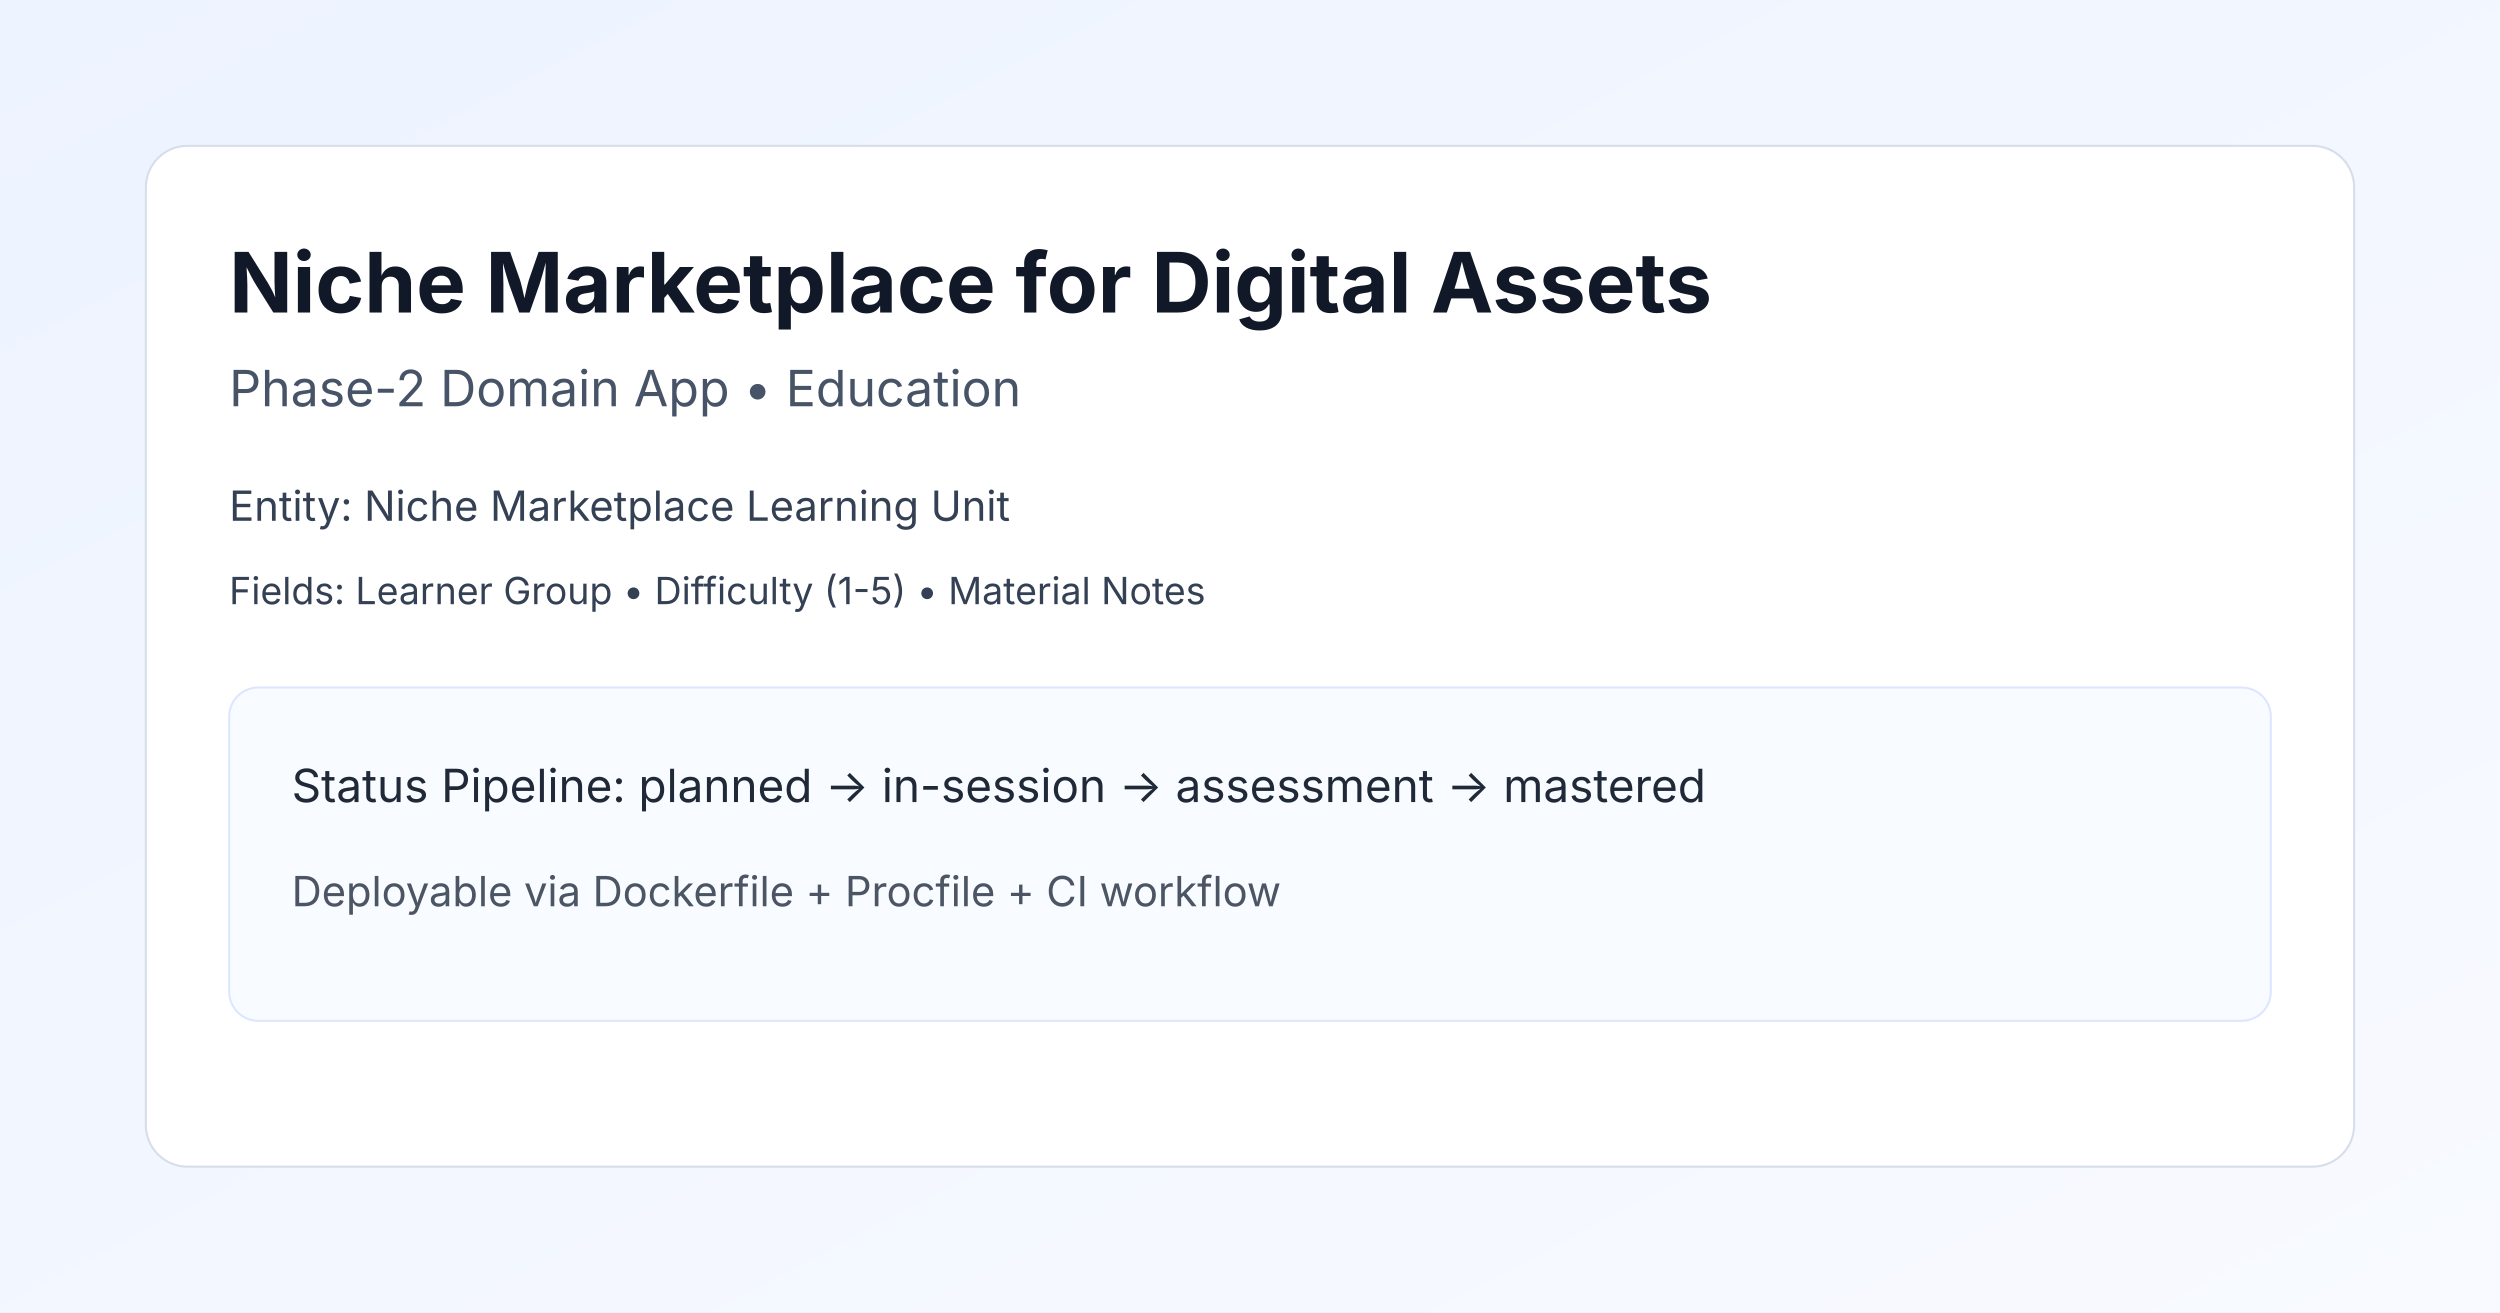
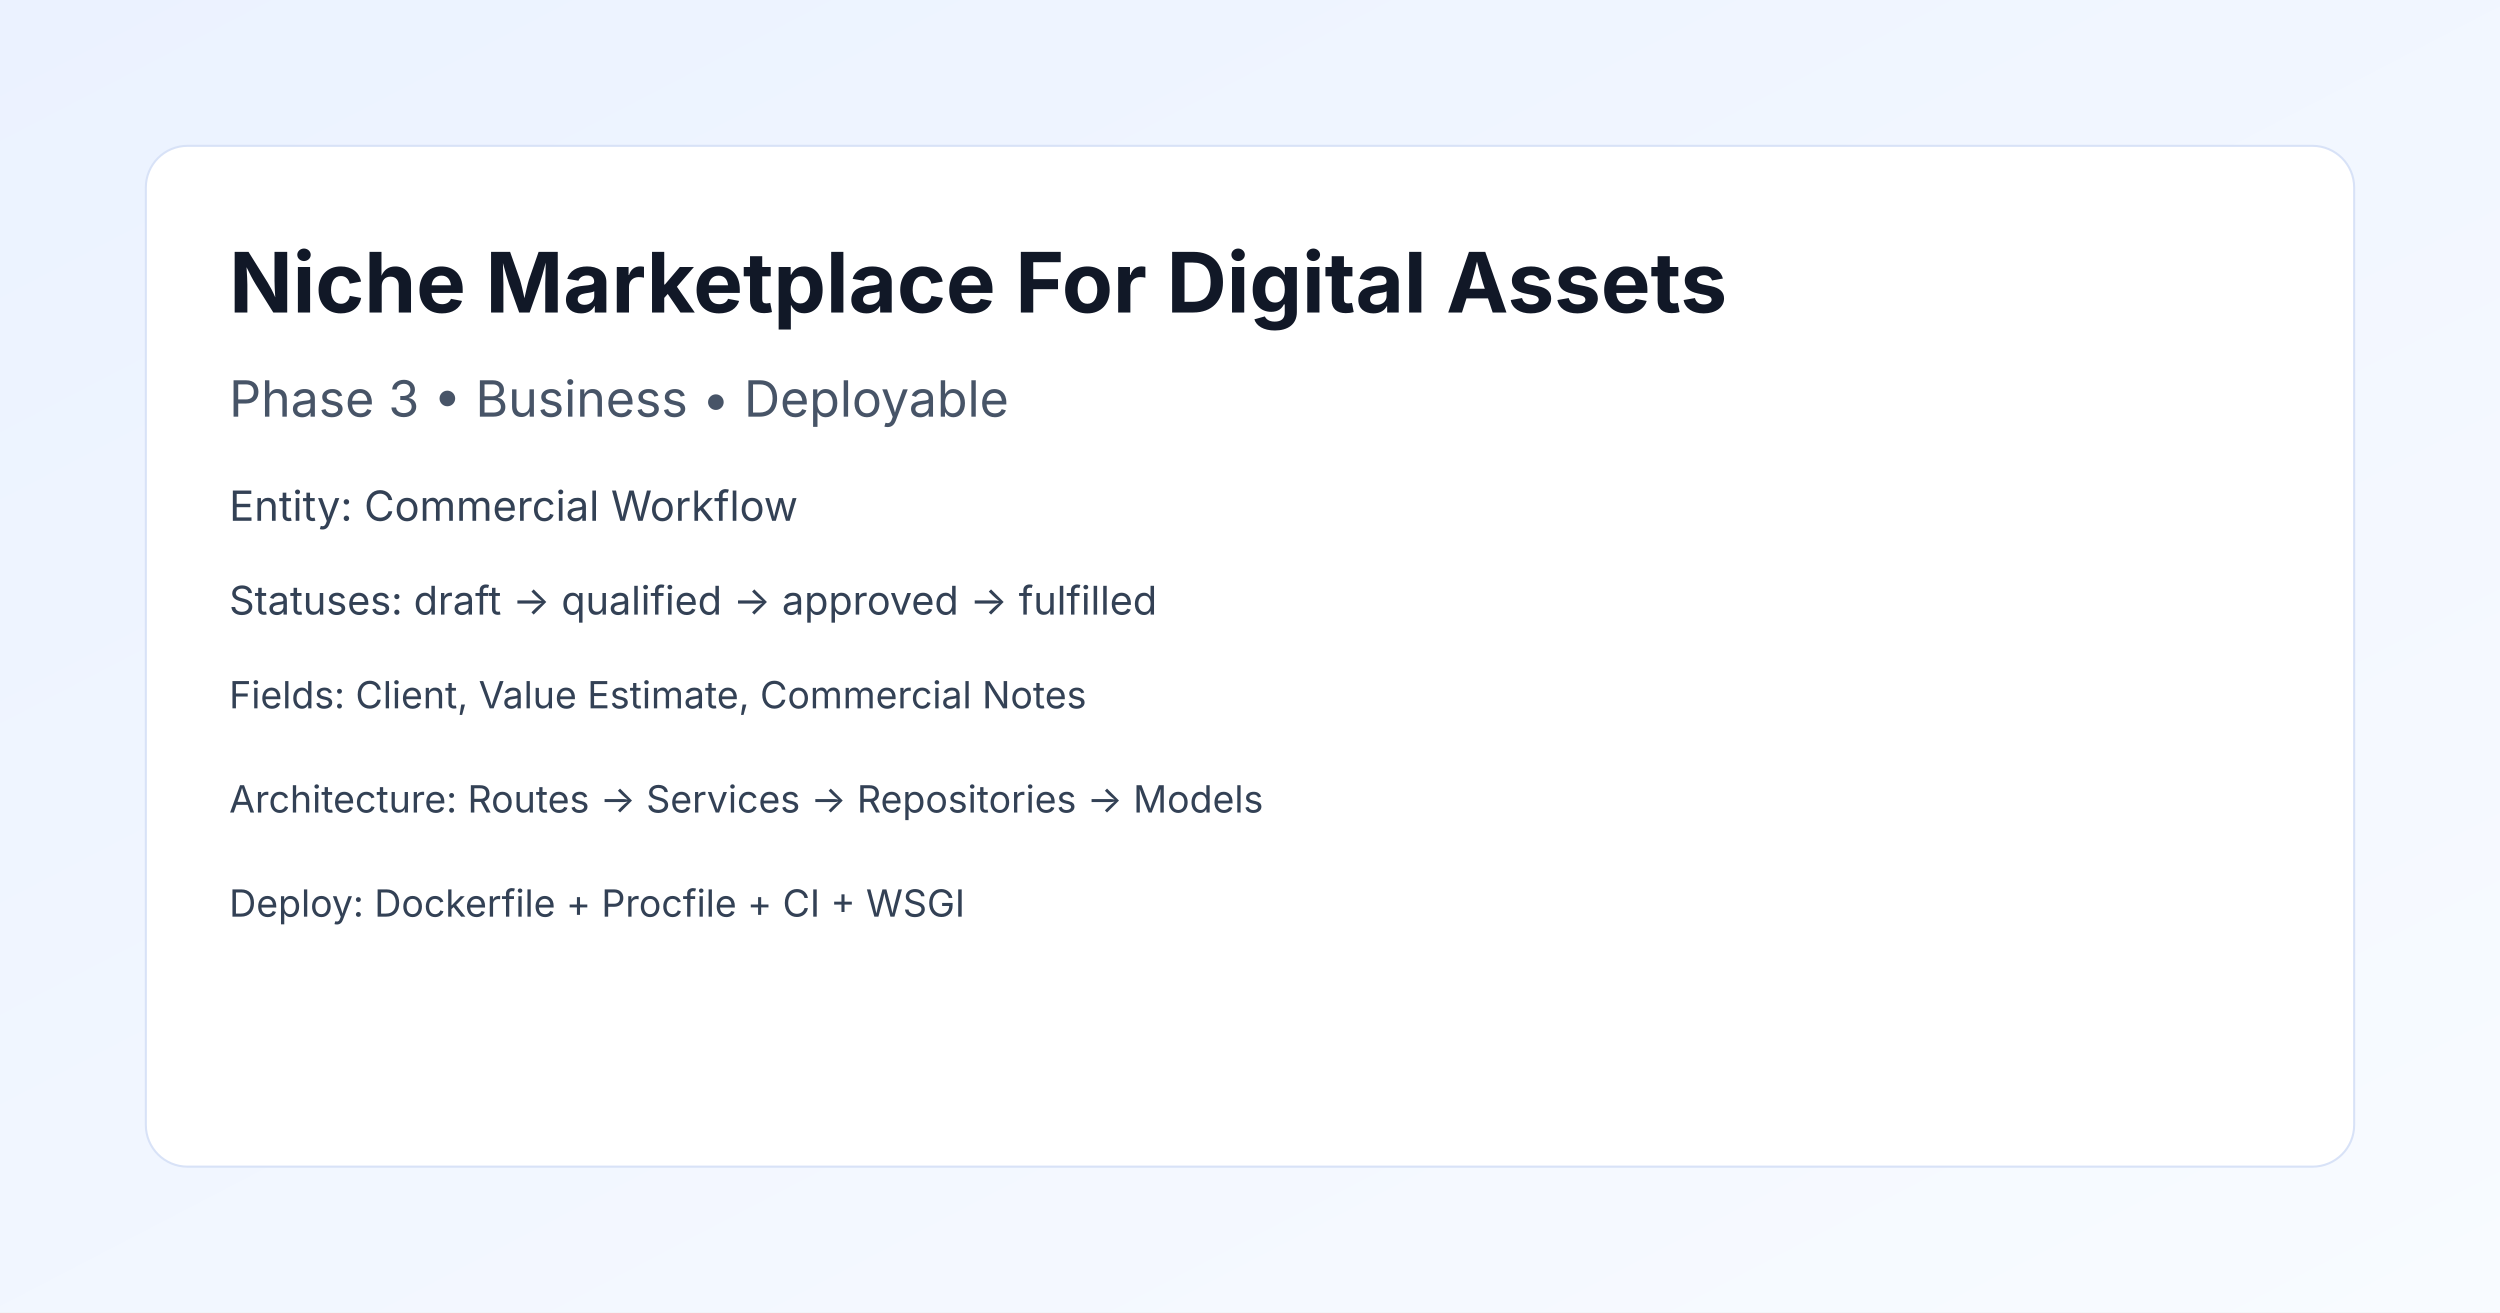
<svg xmlns="http://www.w3.org/2000/svg" width="1200" height="630" viewBox="0 0 1200 630">
  <defs>
    <linearGradient id="bg" x1="0" y1="0" x2="1" y2="1">
-       <stop offset="0%" stop-color="#edf3ff" />
-       <stop offset="100%" stop-color="#f8faff" />
+       <stop offset="0%" stop-color="#ebf2ff" />
+       <stop offset="100%" stop-color="#f8fbff" />
    </linearGradient>
  </defs>
  <rect width="1200" height="630" fill="url(#bg)" />
-   <rect x="70" y="70" width="1060" height="490" rx="20" fill="#fff" stroke="#d6ddeb" />
-   <text x="110" y="150" font-size="40" font-family="Inter, Arial" fill="#111827" font-weight="700">Niche Marketplace for Digital Assets</text>
-   <text x="110" y="195" font-size="24" font-family="Inter, Arial" fill="#475467">Phase-2 Domain App • Education</text>
-   <text x="110" y="250" font-size="20" font-family="Inter, Arial" fill="#344054">Entity: Niche Marketplace Learning Unit</text>
-   <text x="110" y="290" font-size="18" font-family="Inter, Arial" fill="#344054">Fields: Learner Group • Difficulty (1-5) • Material Notes</text>
-   <rect x="110" y="330" width="980" height="160" rx="14" fill="#f8fbff" stroke="#dde6ff" />
-   <text x="140" y="385" font-size="22" font-family="Inter, Arial" fill="#1f2937">Status Pipeline: planned → in-session → assessment → mastered</text>
-   <text x="140" y="435" font-size="20" font-family="Inter, Arial" fill="#4b5563">Deployable via Dockerfile + Procfile + CI workflow</text>
+   <rect x="70" y="70" width="1060" height="490" rx="20" fill="#ffffff" stroke="#d8e2f7" />
+   <text x="110" y="150" font-size="40" font-family="Inter, Arial" fill="#111827" font-weight="700">Niche Marketplace For Digital Assets</text>
+   <text x="110" y="200" font-size="24" font-family="Inter, Arial" fill="#475467">Phase 3 • Business • Deployable</text>
+   <text x="110" y="250" font-size="20" font-family="Inter, Arial" fill="#334155">Entity: Commercial Workflow</text>
+   <text x="110" y="295" font-size="19" font-family="Inter, Arial" fill="#334155">Statuses: draft → qualified → approved → fulfilled</text>
+   <text x="110" y="340" font-size="18" font-family="Inter, Arial" fill="#334155">Fields: Client, Value Estimate, Commercial Notes</text>
+   <text x="110" y="390" font-size="18" font-family="Inter, Arial" fill="#334155">Architecture: Routes → Services → Repositories → Models</text>
+   <text x="110" y="440" font-size="18" font-family="Inter, Arial" fill="#334155">Deploy: Dockerfile + Procfile + CI + WSGI</text>
</svg>
